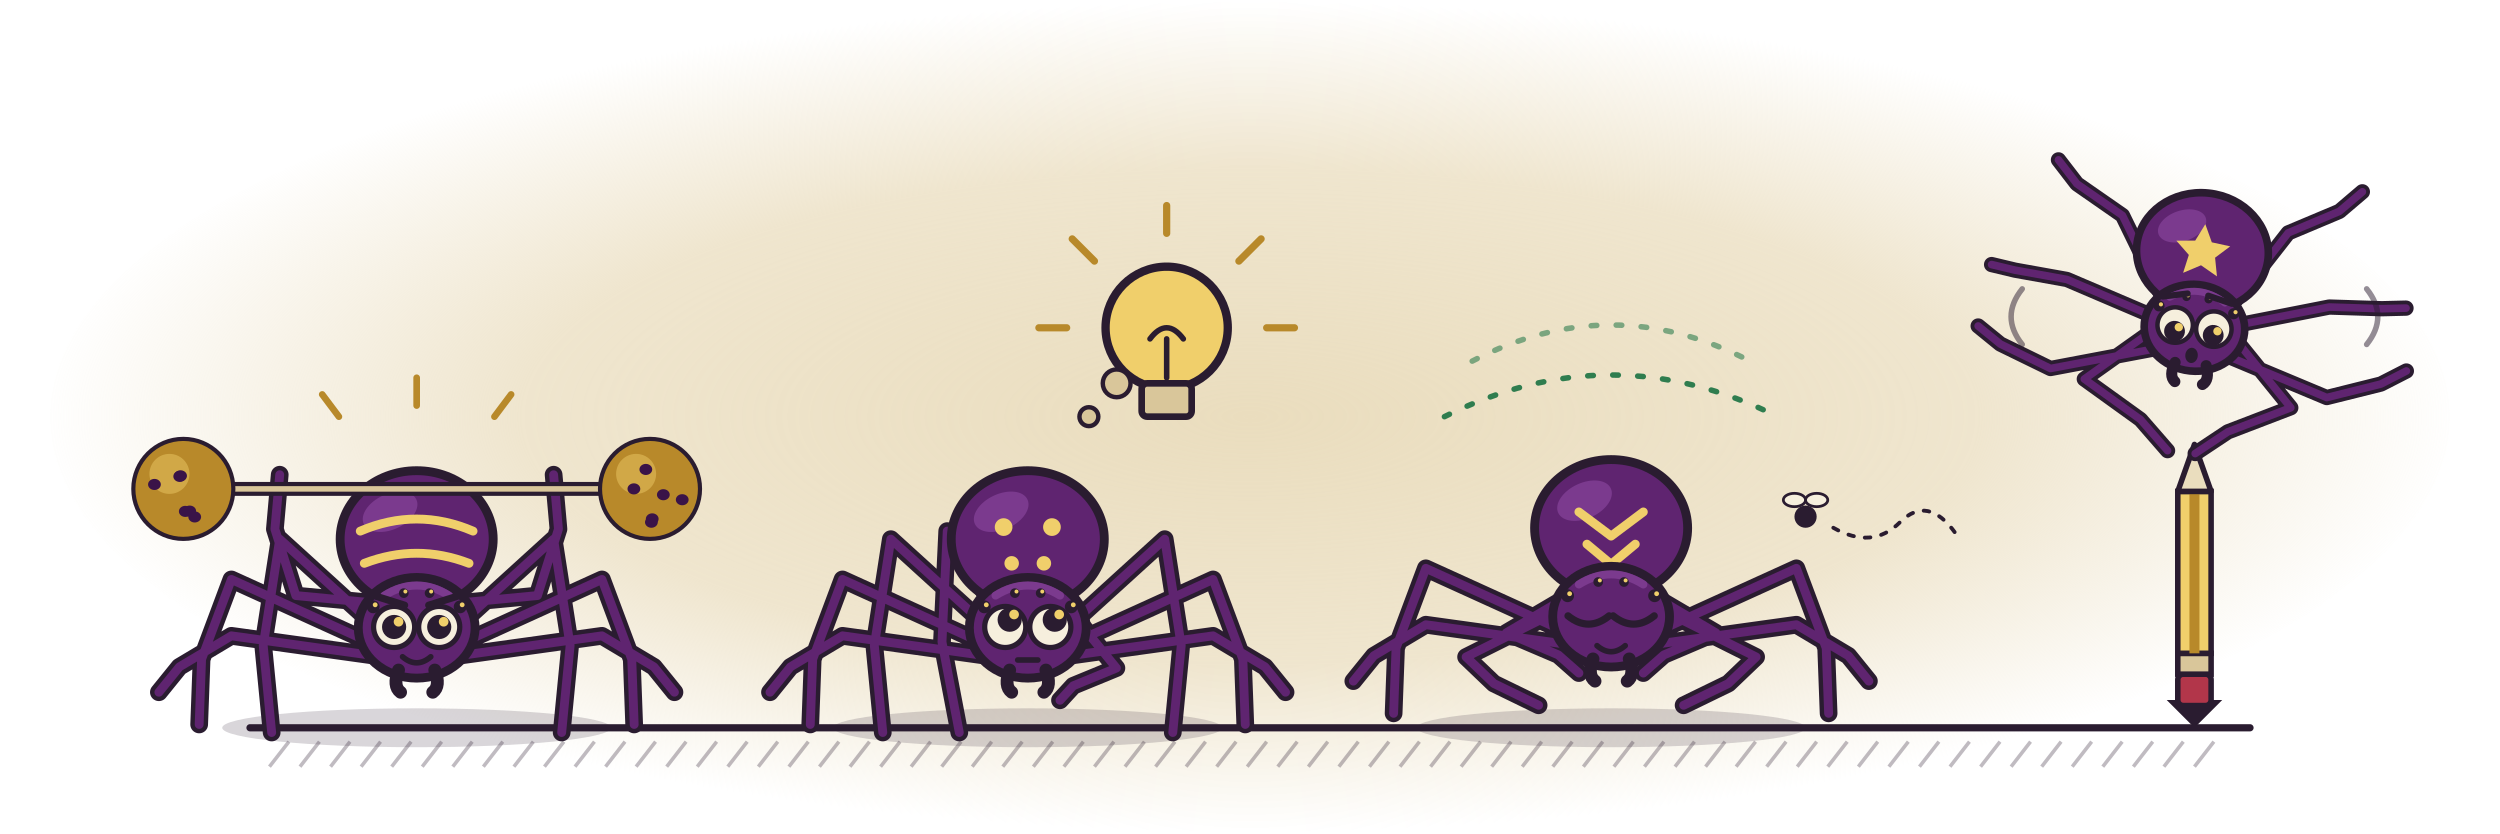
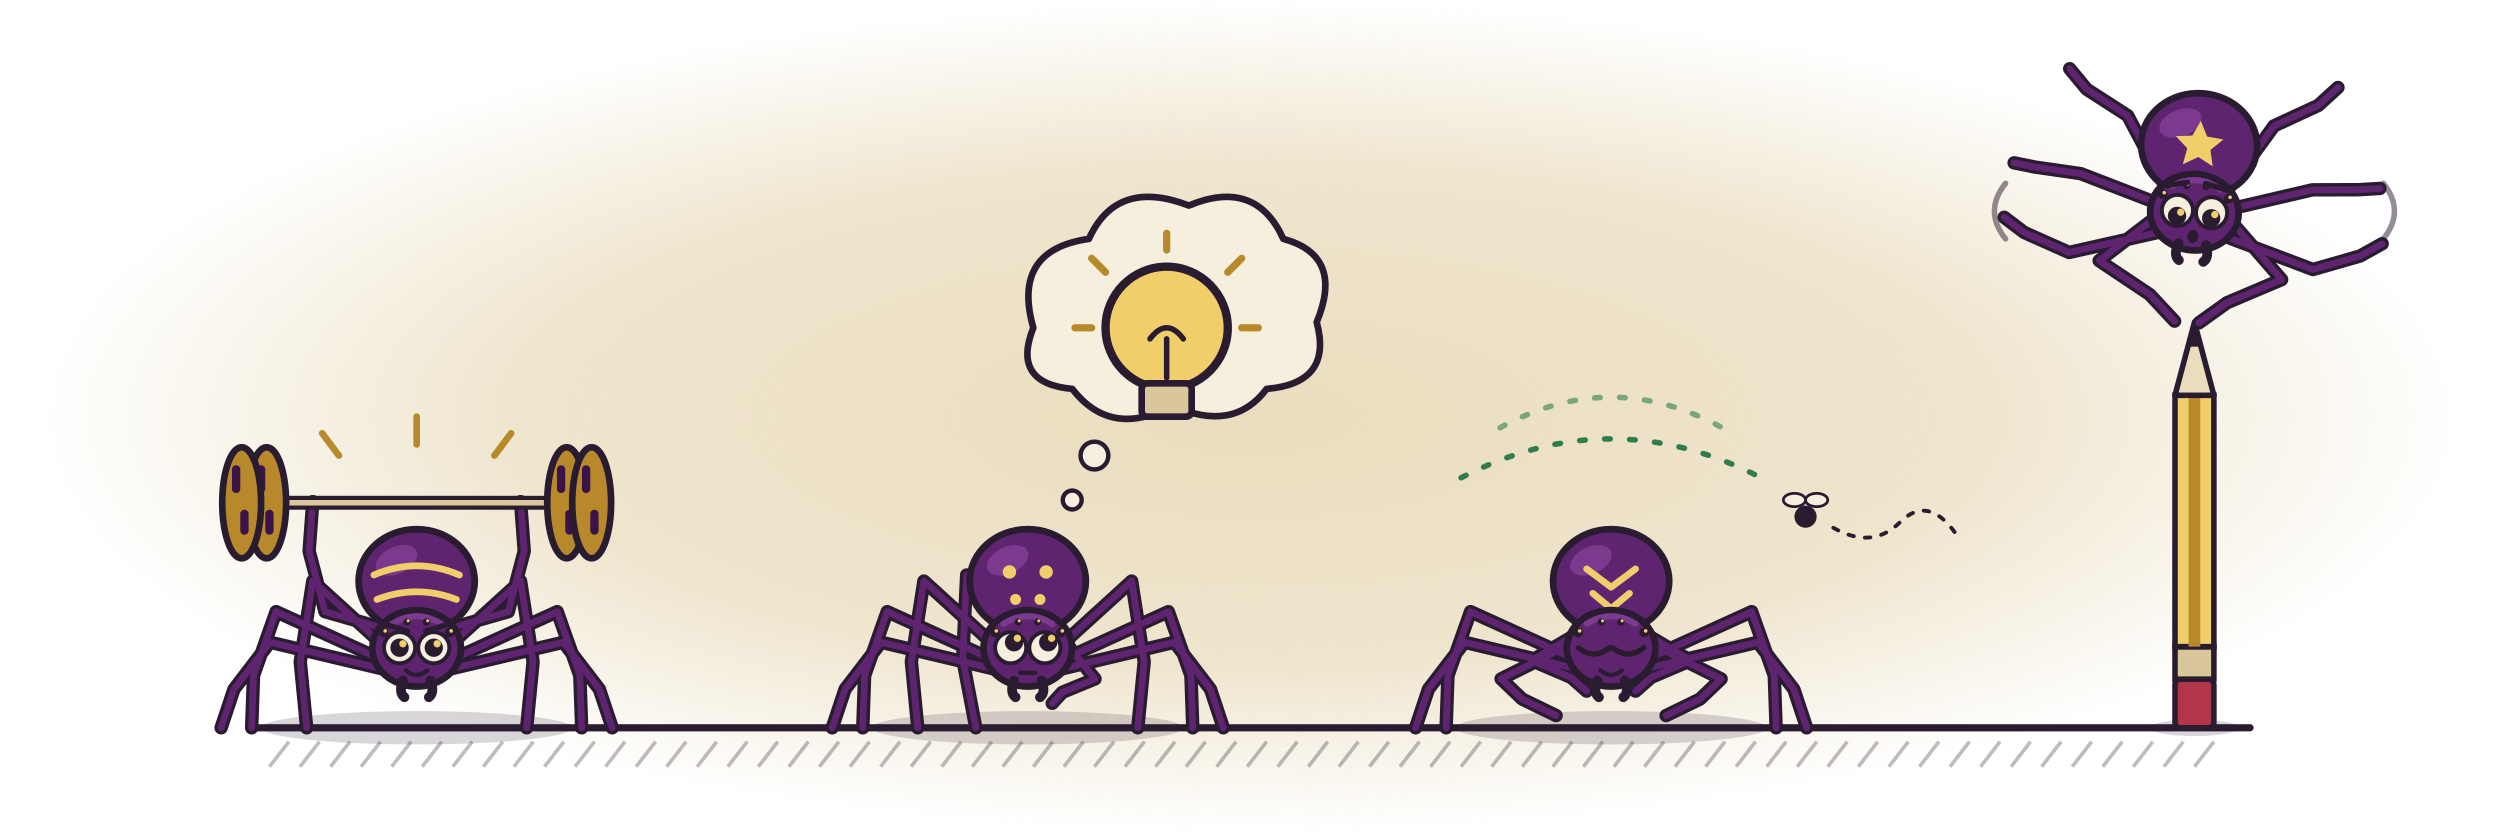
<svg xmlns="http://www.w3.org/2000/svg" viewBox="0 0 900 300" role="img" aria-label="Four spiders: flexing, thinking, steady and balancing">
  <defs>
    <radialGradient id="ca-glow" cx="50%" cy="50%" r="50%">
      <stop offset="0" stop-color="#eaddbe" />
      <stop offset=".6" stop-color="#eaddbe" stop-opacity=".75" />
      <stop offset="1" stop-color="#eaddbe" stop-opacity="0" />
    </radialGradient>
  </defs>
  <ellipse cx="450" cy="150" rx="432" ry="150" fill="url(#ca-glow)" />
  <path d="M90 262H810" stroke="#2a1c30" stroke-width="2.6" stroke-linecap="round" />
  <path d="M104 267l-7 9M115 267l-7 9M126 267l-7 9M137 267l-7 9M148 267l-7 9M159 267l-7 9M170 267l-7 9M181 267l-7 9M192 267l-7 9M203 267l-7 9M214 267l-7 9M225 267l-7 9M236 267l-7 9M247 267l-7 9M258 267l-7 9M269 267l-7 9M280 267l-7 9M291 267l-7 9M302 267l-7 9M313 267l-7 9M324 267l-7 9M335 267l-7 9M346 267l-7 9M357 267l-7 9M368 267l-7 9M379 267l-7 9M390 267l-7 9M401 267l-7 9M412 267l-7 9M423 267l-7 9M434 267l-7 9M445 267l-7 9M456 267l-7 9M467 267l-7 9M478 267l-7 9M489 267l-7 9M500 267l-7 9M511 267l-7 9M522 267l-7 9M533 267l-7 9M544 267l-7 9M555 267l-7 9M566 267l-7 9M577 267l-7 9M588 267l-7 9M599 267l-7 9M610 267l-7 9M621 267l-7 9M632 267l-7 9M643 267l-7 9M654 267l-7 9M665 267l-7 9M676 267l-7 9M687 267l-7 9M698 267l-7 9M709 267l-7 9M720 267l-7 9M731 267l-7 9M742 267l-7 9M753 267l-7 9M764 267l-7 9M775 267l-7 9M786 267l-7 9M797 267l-7 9" stroke="#2a1c30" stroke-width="1.3" opacity=".3" />
-   <ellipse cx="150" cy="262" rx="70" ry="7" fill="#2a1c30" opacity="0.18" />
-   <g transform="translate(150 226) scale(1.45 1.45)">
-     <path d="M9 -6L30 -8L35.2 -24.5L34 -38M12 -2L34 -22L38.1 4.4L36 26M13 3L46 -12L53.4 7.8L54 24M10 7L46 2L58.9 9.7L64 16M-9 -6L-30 -8L-35.2 -24.5L-34 -38M-12 -2L-34 -22L-38.1 4.4L-36 26M-13 3L-46 -12L-53.4 7.8L-54 24M-10 7L-46 2L-58.9 9.7L-64 16" stroke="#2a1c30" stroke-width="4.4" fill="none" stroke-linecap="round" stroke-linejoin="round" />
-     <path d="M9 -6L30 -8L35.2 -24.5L34 -38M12 -2L34 -22L38.1 4.4L36 26M13 3L46 -12L53.4 7.8L54 24M10 7L46 2L58.9 9.7L64 16M-9 -6L-30 -8L-35.2 -24.5L-34 -38M-12 -2L-34 -22L-38.1 4.4L-36 26M-13 3L-46 -12L-53.4 7.8L-54 24M-10 7L-46 2L-58.9 9.7L-64 16" stroke="#5f2470" stroke-width="2.2" fill="none" stroke-linecap="round" stroke-linejoin="round" />
+   <ellipse cx="150" cy="262" rx="56" ry="6" fill="#2a1c30" opacity="0.18" />
+   <g transform="translate(150 233.4) scale(1.1 1.1)">
+     <path d="M9 -6L30 -12L35.2 -31.8L34 -48M12 -2L34 -22L38.1 4.4L36 26M13 3L46 -12L53.4 8.9L54 26M10 7L48 -2L59.8 13.4L64 26M-9 -6L-30 -12L-35.2 -31.8L-34 -48M-12 -2L-34 -22L-38.1 4.4L-36 26M-13 3L-46 -12L-53.4 8.9L-54 26M-10 7L-48 -2L-59.8 13.4L-64 26" stroke="#2a1c30" stroke-width="4.4" fill="none" stroke-linecap="round" stroke-linejoin="round" />
+     <path d="M9 -6L30 -12L35.2 -31.8L34 -48M12 -2L34 -22L38.1 4.4L36 26M13 3L46 -12L53.4 8.9L54 26M10 7L48 -2L59.8 13.4L64 26M-9 -6L-30 -12L-35.2 -31.8L-34 -48M-12 -2L-34 -22L-38.1 4.4L-36 26M-13 3L-46 -12L-53.4 8.9L-54 26M-10 7L-48 -2L-59.8 13.4L-64 26" stroke="#5f2470" stroke-width="2.2" fill="none" stroke-linecap="round" stroke-linejoin="round" />
    <ellipse cx="0" cy="-22" rx="19" ry="17" fill="#5f2470" stroke="#2a1c30" stroke-width="2.2" />
    <ellipse cx="-6.6" cy="-28.8" rx="7.2" ry="4.4" fill="#7b3a8e" transform="rotate(-25 -6.6 -28.8)" />
    <path d="M-14 -24q14 -6 28 0M-13 -16q13 -5 26 0" stroke="#f0cf6b" stroke-width="2.2" fill="none" stroke-linecap="round" />
    <ellipse cx="0" cy="0" rx="14.5" ry="12.5" fill="#5f2470" stroke="#2a1c30" stroke-width="2.2" />
    <path d="M-8 -8q8 -5 16 0" stroke="#7b3a8e" stroke-width="2" fill="none" stroke-linecap="round" />
    <path d="M-4.5 10.5q-1.5 4 0.5 5.5M4.5 10.5q1.5 4 -0.5 5.5" stroke="#2a1c30" stroke-width="3.2" fill="none" stroke-linecap="round" />
    <circle cx="-10.8" cy="-5.2" r="1.6" fill="#2a1c30" />
    <circle cx="-10.3" cy="-5.7" r="0.6" fill="#f0cf6b" />
    <circle cx="10.8" cy="-5.2" r="1.6" fill="#2a1c30" />
    <circle cx="11.3" cy="-5.7" r="0.6" fill="#f0cf6b" />
    <circle cx="-3.2" cy="-8.6" r="1.2" fill="#2a1c30" />
    <circle cx="-2.8" cy="-9" r="0.5" fill="#f0cf6b" />
    <circle cx="3.2" cy="-8.6" r="1.2" fill="#2a1c30" />
    <circle cx="3.6" cy="-9" r="0.5" fill="#f0cf6b" />
    <circle cx="-5.6" cy="-0.2" r="5.1" fill="#f6efdd" stroke="#2a1c30" stroke-width="1.3" />
    <circle cx="-5.6" cy="-0.2" r="3" fill="#2a1c30" />
    <circle cx="-4.5" cy="-1.5" r="1.2" fill="#f0cf6b" />
    <circle cx="5.6" cy="-0.2" r="5.1" fill="#f6efdd" stroke="#2a1c30" stroke-width="1.3" />
    <circle cx="5.6" cy="-0.2" r="3" fill="#2a1c30" />
    <circle cx="6.7" cy="-1.5" r="1.2" fill="#f0cf6b" />
    <path d="M-10 -7.8l7 2.2M10 -7.8l-7 2.2" stroke="#2a1c30" stroke-width="1.8" stroke-linecap="round" />
    <path d="M-3.5 7.2q3.5 3 7 0" stroke="#2a1c30" stroke-width="1.4" fill="none" stroke-linecap="round" />
  </g>
-   <path d="M72 176H228" stroke="#2a1c30" stroke-width="5" fill="none" stroke-linecap="round" stroke-linejoin="round" />
-   <path d="M72 176H228" stroke="#d9c69a" stroke-width="2" fill="none" stroke-linecap="round" stroke-linejoin="round" />
-   <circle cx="66" cy="176" r="18" fill="#b8892a" stroke="#2a1c30" stroke-width="1.5" />
-   <circle cx="61" cy="170.6" r="7.2" fill="#f0cf6b" opacity=".45" />
-   <ellipse cx="66.7" cy="184.1" rx="2.3" ry="2" fill="#3a1348" />
-   <ellipse cx="70.1" cy="186.1" rx="2.3" ry="2" fill="#3a1348" />
-   <ellipse cx="65" cy="171.3" rx="2.3" ry="2" fill="#3a1348" />
-   <ellipse cx="68.3" cy="184" rx="2.3" ry="2" fill="#3a1348" />
-   <ellipse cx="55.6" cy="174.4" rx="2.3" ry="2" fill="#3a1348" />
-   <ellipse cx="64.7" cy="171.5" rx="2.3" ry="2" fill="#3a1348" />
-   <circle cx="234" cy="176" r="18" fill="#b8892a" stroke="#2a1c30" stroke-width="1.5" />
-   <circle cx="229" cy="170.6" r="7.2" fill="#f0cf6b" opacity=".45" />
-   <ellipse cx="234.8" cy="186.8" rx="2.3" ry="2" fill="#3a1348" />
-   <ellipse cx="234.5" cy="188" rx="2.3" ry="2" fill="#3a1348" />
-   <ellipse cx="232.5" cy="169" rx="2.3" ry="2" fill="#3a1348" />
-   <ellipse cx="228.2" cy="176" rx="2.3" ry="2" fill="#3a1348" />
-   <ellipse cx="245.6" cy="179.9" rx="2.3" ry="2" fill="#3a1348" />
-   <ellipse cx="238.8" cy="178.1" rx="2.3" ry="2" fill="#3a1348" />
-   <path d="M122 150l-6 -8M178 150l6 -8M150 146v-10" stroke="#b8892a" stroke-width="2.4" fill="none" stroke-linecap="round" stroke-linejoin="round" />
-   <ellipse cx="370" cy="262" rx="70" ry="7" fill="#2a1c30" opacity="0.18" />
-   <g transform="translate(370 226) scale(1.45 1.45)">
-     <path d="M9 -6L22 10L11.3 14.4L8 18M12 -2L34 -22L38.1 4.4L36 26M13 3L46 -12L53.4 7.8L54 24M10 7L46 2L58.9 9.7L64 16M-9 -6L-20 -24L-21.3 3.5L-17 26M-12 -2L-34 -22L-38.1 4.4L-36 26M-13 3L-46 -12L-53.4 7.8L-54 24M-10 7L-46 2L-58.9 9.7L-64 16" stroke="#2a1c30" stroke-width="4.4" fill="none" stroke-linecap="round" stroke-linejoin="round" />
-     <path d="M9 -6L22 10L11.3 14.4L8 18M12 -2L34 -22L38.1 4.4L36 26M13 3L46 -12L53.4 7.8L54 24M10 7L46 2L58.9 9.7L64 16M-9 -6L-20 -24L-21.3 3.5L-17 26M-12 -2L-34 -22L-38.1 4.4L-36 26M-13 3L-46 -12L-53.4 7.8L-54 24M-10 7L-46 2L-58.9 9.7L-64 16" stroke="#5f2470" stroke-width="2.2" fill="none" stroke-linecap="round" stroke-linejoin="round" />
+   <path d="M88 181H212" stroke="#2a1c30" stroke-width="5" fill="none" stroke-linecap="round" stroke-linejoin="round" />
+   <path d="M88 181H212" stroke="#d9c69a" stroke-width="2" fill="none" stroke-linecap="round" stroke-linejoin="round" />
+   <ellipse cx="96" cy="181" rx="7" ry="20" fill="#b8892a" stroke="#2a1c30" stroke-width="2.4" />
+   <path d="M94 169v7M97 185v6" stroke="#3a1348" stroke-width="3" stroke-linecap="round" />
+   <ellipse cx="87" cy="181" rx="7" ry="20" fill="#b8892a" stroke="#2a1c30" stroke-width="2.4" />
+   <path d="M85 169v7M88 185v6" stroke="#3a1348" stroke-width="3" stroke-linecap="round" />
+   <ellipse cx="204" cy="181" rx="7" ry="20" fill="#b8892a" stroke="#2a1c30" stroke-width="2.4" />
+   <path d="M202 169v7M205 185v6" stroke="#3a1348" stroke-width="3" stroke-linecap="round" />
+   <ellipse cx="213" cy="181" rx="7" ry="20" fill="#b8892a" stroke="#2a1c30" stroke-width="2.4" />
+   <path d="M211 169v7M214 185v6" stroke="#3a1348" stroke-width="3" stroke-linecap="round" />
+   <path d="M122 164l-6 -8M178 164l6 -8M150 160v-10" stroke="#b8892a" stroke-width="2.4" fill="none" stroke-linecap="round" stroke-linejoin="round" />
+   <ellipse cx="370" cy="262" rx="56" ry="6" fill="#2a1c30" opacity="0.18" />
+   <g transform="translate(370 233.4) scale(1.1 1.1)">
+     <path d="M9 -6L22 10L11.3 14.4L8 18M12 -2L34 -22L38.1 4.4L36 26M13 3L46 -12L53.4 8.9L54 26M10 7L48 -2L59.8 13.4L64 26M-9 -6L-20 -24L-21.3 3.5L-17 26M-12 -2L-34 -22L-38.1 4.4L-36 26M-13 3L-46 -12L-53.4 8.9L-54 26M-10 7L-48 -2L-59.8 13.4L-64 26" stroke="#2a1c30" stroke-width="4.4" fill="none" stroke-linecap="round" stroke-linejoin="round" />
+     <path d="M9 -6L22 10L11.3 14.4L8 18M12 -2L34 -22L38.1 4.4L36 26M13 3L46 -12L53.4 8.9L54 26M10 7L48 -2L59.8 13.4L64 26M-9 -6L-20 -24L-21.3 3.5L-17 26M-12 -2L-34 -22L-38.1 4.4L-36 26M-13 3L-46 -12L-53.4 8.9L-54 26M-10 7L-48 -2L-59.8 13.4L-64 26" stroke="#5f2470" stroke-width="2.2" fill="none" stroke-linecap="round" stroke-linejoin="round" />
    <ellipse cx="0" cy="-22" rx="19" ry="17" fill="#5f2470" stroke="#2a1c30" stroke-width="2.2" />
    <ellipse cx="-6.6" cy="-28.8" rx="7.2" ry="4.4" fill="#7b3a8e" transform="rotate(-25 -6.6 -28.8)" />
    <g fill="#f0cf6b">
      <circle cx="-6" cy="-25" r="2.2" />
      <circle cx="6" cy="-25" r="2.2" />
      <circle cx="-4" cy="-16" r="1.8" />
      <circle cx="4" cy="-16" r="1.8" />
    </g>
    <ellipse cx="0" cy="0" rx="14.5" ry="12.5" fill="#5f2470" stroke="#2a1c30" stroke-width="2.2" />
    <path d="M-8 -8q8 -5 16 0" stroke="#7b3a8e" stroke-width="2" fill="none" stroke-linecap="round" />
    <path d="M-4.5 10.5q-1.5 4 0.5 5.5M4.5 10.5q1.5 4 -0.5 5.5" stroke="#2a1c30" stroke-width="3.2" fill="none" stroke-linecap="round" />
    <circle cx="-10.8" cy="-5.2" r="1.6" fill="#2a1c30" />
    <circle cx="-10.3" cy="-5.7" r="0.6" fill="#f0cf6b" />
    <circle cx="10.8" cy="-5.2" r="1.6" fill="#2a1c30" />
    <circle cx="11.3" cy="-5.7" r="0.6" fill="#f0cf6b" />
    <circle cx="-3.2" cy="-8.6" r="1.2" fill="#2a1c30" />
    <circle cx="-2.8" cy="-9" r="0.5" fill="#f0cf6b" />
    <circle cx="3.2" cy="-8.6" r="1.2" fill="#2a1c30" />
    <circle cx="3.6" cy="-9" r="0.5" fill="#f0cf6b" />
    <circle cx="-5.6" cy="-0.2" r="5.1" fill="#f6efdd" stroke="#2a1c30" stroke-width="1.3" />
    <circle cx="-4.5" cy="-2" r="3" fill="#2a1c30" />
    <circle cx="-3.4" cy="-3.3" r="1.2" fill="#f0cf6b" />
    <circle cx="5.6" cy="-0.2" r="5.1" fill="#f6efdd" stroke="#2a1c30" stroke-width="1.3" />
    <circle cx="6.7" cy="-2" r="3" fill="#2a1c30" />
    <circle cx="7.8" cy="-3.3" r="1.2" fill="#f0cf6b" />
    <path d="M-2.5 8h5" stroke="#2a1c30" stroke-width="1.4" stroke-linecap="round" />
  </g>
+   <path d="M372 118q-8 -28 20 -32q10 -22 36 -12q24 -10 34 12q22 6 12 30q6 22 -18 24q-12 16 -34 6q-22 12 -36 -6q-22 -2 -14 -22z" fill="#f6efdd" stroke="#2a1c30" stroke-width="2.4" stroke-linejoin="round" />
  <circle cx="420" cy="118" r="22" fill="#f0cf6b" stroke="#2a1c30" stroke-width="3" />
  <rect x="411" y="138" width="18" height="12" rx="2" fill="#d9c69a" stroke="#2a1c30" stroke-width="2.4" />
  <path d="M414 122q6 -8 12 0M420 122v14" stroke="#2a1c30" stroke-width="2" fill="none" stroke-linecap="round" stroke-linejoin="round" />
-   <path d="M420 84v-10M446 94l8 -8M394 94l-8 -8M456 118h10M384 118h-10" stroke="#b8892a" stroke-width="2.6" fill="none" stroke-linecap="round" stroke-linejoin="round" />
-   <circle cx="392" cy="150" r="3.4" fill="#d9c69a" stroke="#2a1c30" stroke-width="1.6" />
-   <circle cx="402" cy="138" r="5" fill="#d9c69a" stroke="#2a1c30" stroke-width="1.6" />
-   <ellipse cx="580" cy="262" rx="70" ry="7" fill="#2a1c30" opacity="0.18" />
-   <g transform="translate(580 222) scale(1.45 1.45)">
-     <path d="M9 -6L26 4L13.1 9.5L8 14M12 -2L36 10L29.1 16.6L18 22M13 3L46 -12L53.4 7.8L54 24M10 7L46 2L58.9 9.7L64 16M-9 -6L-26 4L-13.1 9.5L-8 14M-12 -2L-36 10L-29.1 16.6L-18 22M-13 3L-46 -12L-53.4 7.8L-54 24M-10 7L-46 2L-58.9 9.7L-64 16" stroke="#2a1c30" stroke-width="4.4" fill="none" stroke-linecap="round" stroke-linejoin="round" />
-     <path d="M9 -6L26 4L13.1 9.5L8 14M12 -2L36 10L29.1 16.6L18 22M13 3L46 -12L53.4 7.8L54 24M10 7L46 2L58.9 9.7L64 16M-9 -6L-26 4L-13.1 9.5L-8 14M-12 -2L-36 10L-29.1 16.6L-18 22M-13 3L-46 -12L-53.4 7.8L-54 24M-10 7L-46 2L-58.9 9.7L-64 16" stroke="#5f2470" stroke-width="2.2" fill="none" stroke-linecap="round" stroke-linejoin="round" />
+   <path d="M420 90v-6M442 98l5 -5M398 98l-5 -5M447 118h6M393 118h-6" stroke="#b8892a" stroke-width="2.6" fill="none" stroke-linecap="round" stroke-linejoin="round" />
+   <circle cx="386" cy="180" r="3.4" fill="#f6efdd" stroke="#2a1c30" stroke-width="1.6" />
+   <circle cx="394" cy="164" r="5" fill="#f6efdd" stroke="#2a1c30" stroke-width="1.6" />
+   <ellipse cx="580" cy="262" rx="56" ry="6" fill="#2a1c30" opacity="0.18" />
+   <g transform="translate(580 233.4) scale(1.1 1.1)">
+     <path d="M9 -6L26 4L13.1 9.5L8 14M12 -2L36 10L29.1 16.6L18 22M13 3L46 -12L53.4 8.9L54 26M10 7L48 -2L59.8 13.4L64 26M-9 -6L-26 4L-13.1 9.5L-8 14M-12 -2L-36 10L-29.1 16.6L-18 22M-13 3L-46 -12L-53.4 8.9L-54 26M-10 7L-48 -2L-59.8 13.4L-64 26" stroke="#2a1c30" stroke-width="4.4" fill="none" stroke-linecap="round" stroke-linejoin="round" />
+     <path d="M9 -6L26 4L13.1 9.5L8 14M12 -2L36 10L29.1 16.6L18 22M13 3L46 -12L53.4 8.9L54 26M10 7L48 -2L59.8 13.4L64 26M-9 -6L-26 4L-13.1 9.5L-8 14M-12 -2L-36 10L-29.1 16.6L-18 22M-13 3L-46 -12L-53.4 8.9L-54 26M-10 7L-48 -2L-59.8 13.4L-64 26" stroke="#5f2470" stroke-width="2.2" fill="none" stroke-linecap="round" stroke-linejoin="round" />
    <ellipse cx="0" cy="-22" rx="19" ry="17" fill="#5f2470" stroke="#2a1c30" stroke-width="2.2" />
    <ellipse cx="-6.6" cy="-28.8" rx="7.2" ry="4.4" fill="#7b3a8e" transform="rotate(-25 -6.6 -28.8)" />
    <path d="M-8 -26l8 6 8-6M-6 -18l6 5 6-5" stroke="#f0cf6b" stroke-width="2.2" fill="none" stroke-linecap="round" stroke-linejoin="round" />
    <ellipse cx="0" cy="0" rx="14.5" ry="12.5" fill="#5f2470" stroke="#2a1c30" stroke-width="2.2" />
    <path d="M-8 -8q8 -5 16 0" stroke="#7b3a8e" stroke-width="2" fill="none" stroke-linecap="round" />
    <path d="M-4.5 10.5q-1.5 4 0.5 5.5M4.5 10.5q1.5 4 -0.5 5.5" stroke="#2a1c30" stroke-width="3.2" fill="none" stroke-linecap="round" />
    <circle cx="-10.8" cy="-5.2" r="1.6" fill="#2a1c30" />
    <circle cx="-10.3" cy="-5.7" r="0.6" fill="#f0cf6b" />
    <circle cx="10.8" cy="-5.2" r="1.6" fill="#2a1c30" />
    <circle cx="11.3" cy="-5.7" r="0.6" fill="#f0cf6b" />
    <circle cx="-3.2" cy="-8.6" r="1.2" fill="#2a1c30" />
    <circle cx="-2.8" cy="-9" r="0.5" fill="#f0cf6b" />
    <circle cx="3.2" cy="-8.6" r="1.2" fill="#2a1c30" />
    <circle cx="3.6" cy="-9" r="0.5" fill="#f0cf6b" />
    <path d="M-10.7 -0.2q5.1 4.1 10.2 0" stroke="#2a1c30" stroke-width="1.8" fill="none" stroke-linecap="round" />
    <path d="M0.5 -0.2q5.1 4.1 10.2 0" stroke="#2a1c30" stroke-width="1.8" fill="none" stroke-linecap="round" />
    <path d="M-3.5 7.2q3.5 3 7 0" stroke="#2a1c30" stroke-width="1.4" fill="none" stroke-linecap="round" />
  </g>
-   <path d="M520 150q60 -30 120 0" stroke="#2f7d4f" stroke-width="2" fill="none" stroke-linecap="round" stroke-linejoin="round" stroke-dasharray="2 7" />
-   <path d="M530 130q50 -26 100 0" stroke="#2f7d4f" stroke-width="2" fill="none" stroke-linecap="round" stroke-linejoin="round" stroke-dasharray="2 7" opacity=".6" />
+   <path d="M526 172q54 -28 108 0" stroke="#2f7d4f" stroke-width="2" fill="none" stroke-linecap="round" stroke-linejoin="round" stroke-dasharray="2 7" />
+   <path d="M540 154q40 -22 80 0" stroke="#2f7d4f" stroke-width="2" fill="none" stroke-linecap="round" stroke-linejoin="round" stroke-dasharray="2 7" opacity=".6" />
  <circle cx="650" cy="186" r="4" fill="#2a1c30" />
  <ellipse cx="646" cy="180" rx="4" ry="2.4" fill="#f6efdd" stroke="#2a1c30" stroke-width="1" />
  <ellipse cx="654" cy="180" rx="4" ry="2.4" fill="#f6efdd" stroke="#2a1c30" stroke-width="1" />
  <path d="M660 190q14 8 24 -2t20 4" stroke="#2a1c30" stroke-width="1.4" fill="none" stroke-linecap="round" stroke-linejoin="round" stroke-dasharray="2 4" />
-   <path d="M790 262l-10 -10h20z" fill="#2a1c30" />
-   <g transform="translate(790 254) rotate(-90)">
-     <rect x="0" y="-6" width="11.3" height="12" rx="2" fill="#b2364a" stroke="#2a1c30" stroke-width="2" />
-     <rect x="11.3" y="-6" width="7.5" height="12" fill="#d9c69a" stroke="#2a1c30" stroke-width="2" />
-     <rect x="18.8" y="-6" width="58.3" height="12" fill="#f0cf6b" stroke="#2a1c30" stroke-width="2" />
-     <path d="M18.8 0H77.1" stroke="#b8892a" stroke-width="3.6" />
-     <path d="M77.1 -6L94 0L77.1 6z" fill="#eaddbe" stroke="#2a1c30" stroke-width="2" stroke-linejoin="round" />
-     <path d="M88.4 -1.9L94 0L88.4 1.9z" fill="#2a1c30" />
+   <ellipse cx="790" cy="262" rx="16" ry="3" fill="#2a1c30" opacity="0.18" />
+   <g transform="translate(790 262) rotate(-90)">
+     <rect x="0" y="-7" width="17.5" height="14" rx="2" fill="#b2364a" stroke="#2a1c30" stroke-width="2" />
+     <rect x="17.5" y="-7" width="11.7" height="14" fill="#d9c69a" stroke="#2a1c30" stroke-width="2" />
+     <rect x="29.2" y="-7" width="90.5" height="14" fill="#f0cf6b" stroke="#2a1c30" stroke-width="2" />
+     <path d="M29.2 0H119.7" stroke="#b8892a" stroke-width="4.2" />
+     <path d="M119.7 -7L146 0L119.7 7z" fill="#eaddbe" stroke="#2a1c30" stroke-width="2" stroke-linejoin="round" />
+     <path d="M137.2 -2.2L146 0L137.2 2.2z" fill="#2a1c30" />
  </g>
-   <g transform="translate(790 118) rotate(6) scale(1.25 1.25)">
+   <g transform="translate(790 76.4) rotate(4) scale(1.1 1.1)">
    <path d="M9 -6L24 -30L38 -37.7L44 -44M12 -2L38 -10L53.1 -11.1L60 -12M13 3L30 20L12.7 28.8L4 36M10 7L40 16L55.1 10.5L62 6M-9 -6L-24 -30L-38 -37.7L-44 -44M-12 -2L-38 -10L-53.1 -11.1L-60 -12M-13 3L-30 18L-12.7 27.9L-4 36M-10 7L-40 16L-55.1 10.5L-62 6" stroke="#2a1c30" stroke-width="4.4" fill="none" stroke-linecap="round" stroke-linejoin="round" />
    <path d="M9 -6L24 -30L38 -37.7L44 -44M12 -2L38 -10L53.1 -11.1L60 -12M13 3L30 20L12.7 28.8L4 36M10 7L40 16L55.1 10.5L62 6M-9 -6L-24 -30L-38 -37.7L-44 -44M-12 -2L-38 -10L-53.1 -11.1L-60 -12M-13 3L-30 18L-12.7 27.9L-4 36M-10 7L-40 16L-55.1 10.5L-62 6" stroke="#5f2470" stroke-width="2.2" fill="none" stroke-linecap="round" stroke-linejoin="round" />
    <ellipse cx="0" cy="-22" rx="19" ry="17" fill="#5f2470" stroke="#2a1c30" stroke-width="2.2" />
    <ellipse cx="-6.6" cy="-28.8" rx="7.2" ry="4.4" fill="#7b3a8e" transform="rotate(-25 -6.6 -28.8)" />
    <path d="M0 -30l2.4 5 5.4.6-4 3.7 1.1 5.3-4.9-2.7-4.9 2.7 1.1-5.3-4-3.7 5.4-.6z" fill="#f0cf6b" />
    <ellipse cx="0" cy="0" rx="14.5" ry="12.5" fill="#5f2470" stroke="#2a1c30" stroke-width="2.2" />
    <path d="M-8 -8q8 -5 16 0" stroke="#7b3a8e" stroke-width="2" fill="none" stroke-linecap="round" />
    <path d="M-4.5 10.5q-1.5 4 0.5 5.5M4.5 10.5q1.5 4 -0.5 5.5" stroke="#2a1c30" stroke-width="3.2" fill="none" stroke-linecap="round" />
    <circle cx="-10.8" cy="-5.2" r="1.6" fill="#2a1c30" />
    <circle cx="-10.3" cy="-5.7" r="0.6" fill="#f0cf6b" />
    <circle cx="10.8" cy="-5.2" r="1.6" fill="#2a1c30" />
    <circle cx="11.3" cy="-5.7" r="0.6" fill="#f0cf6b" />
    <circle cx="-3.2" cy="-8.6" r="1.2" fill="#2a1c30" />
    <circle cx="-2.8" cy="-9" r="0.5" fill="#f0cf6b" />
    <circle cx="3.2" cy="-8.6" r="1.2" fill="#2a1c30" />
    <circle cx="3.6" cy="-9" r="0.5" fill="#f0cf6b" />
    <circle cx="-5.6" cy="-0.2" r="5.1" fill="#f6efdd" stroke="#2a1c30" stroke-width="1.3" />
    <circle cx="-5.6" cy="1.6" r="3" fill="#2a1c30" />
    <circle cx="-4.5" cy="0.3" r="1.2" fill="#f0cf6b" />
    <circle cx="5.6" cy="-0.2" r="5.1" fill="#f6efdd" stroke="#2a1c30" stroke-width="1.3" />
    <circle cx="5.6" cy="1.6" r="3" fill="#2a1c30" />
    <circle cx="6.7" cy="0.3" r="1.2" fill="#f0cf6b" />
    <path d="M-10 -8l7 -1.6M10 -8l-7 -1.6" stroke="#2a1c30" stroke-width="1.8" stroke-linecap="round" />
    <ellipse cx="0" cy="8" rx="1.8" ry="2.2" fill="#2a1c30" />
  </g>
-   <path d="M728 104q-8 10 0 20M852 104q8 10 0 20" stroke="#2a1c30" stroke-width="2" fill="none" stroke-linecap="round" stroke-linejoin="round" opacity=".5" />
+   <path d="M722 66q-8 10 0 20M858 66q8 10 0 20" stroke="#2a1c30" stroke-width="2" fill="none" stroke-linecap="round" stroke-linejoin="round" opacity=".5" />
</svg>
